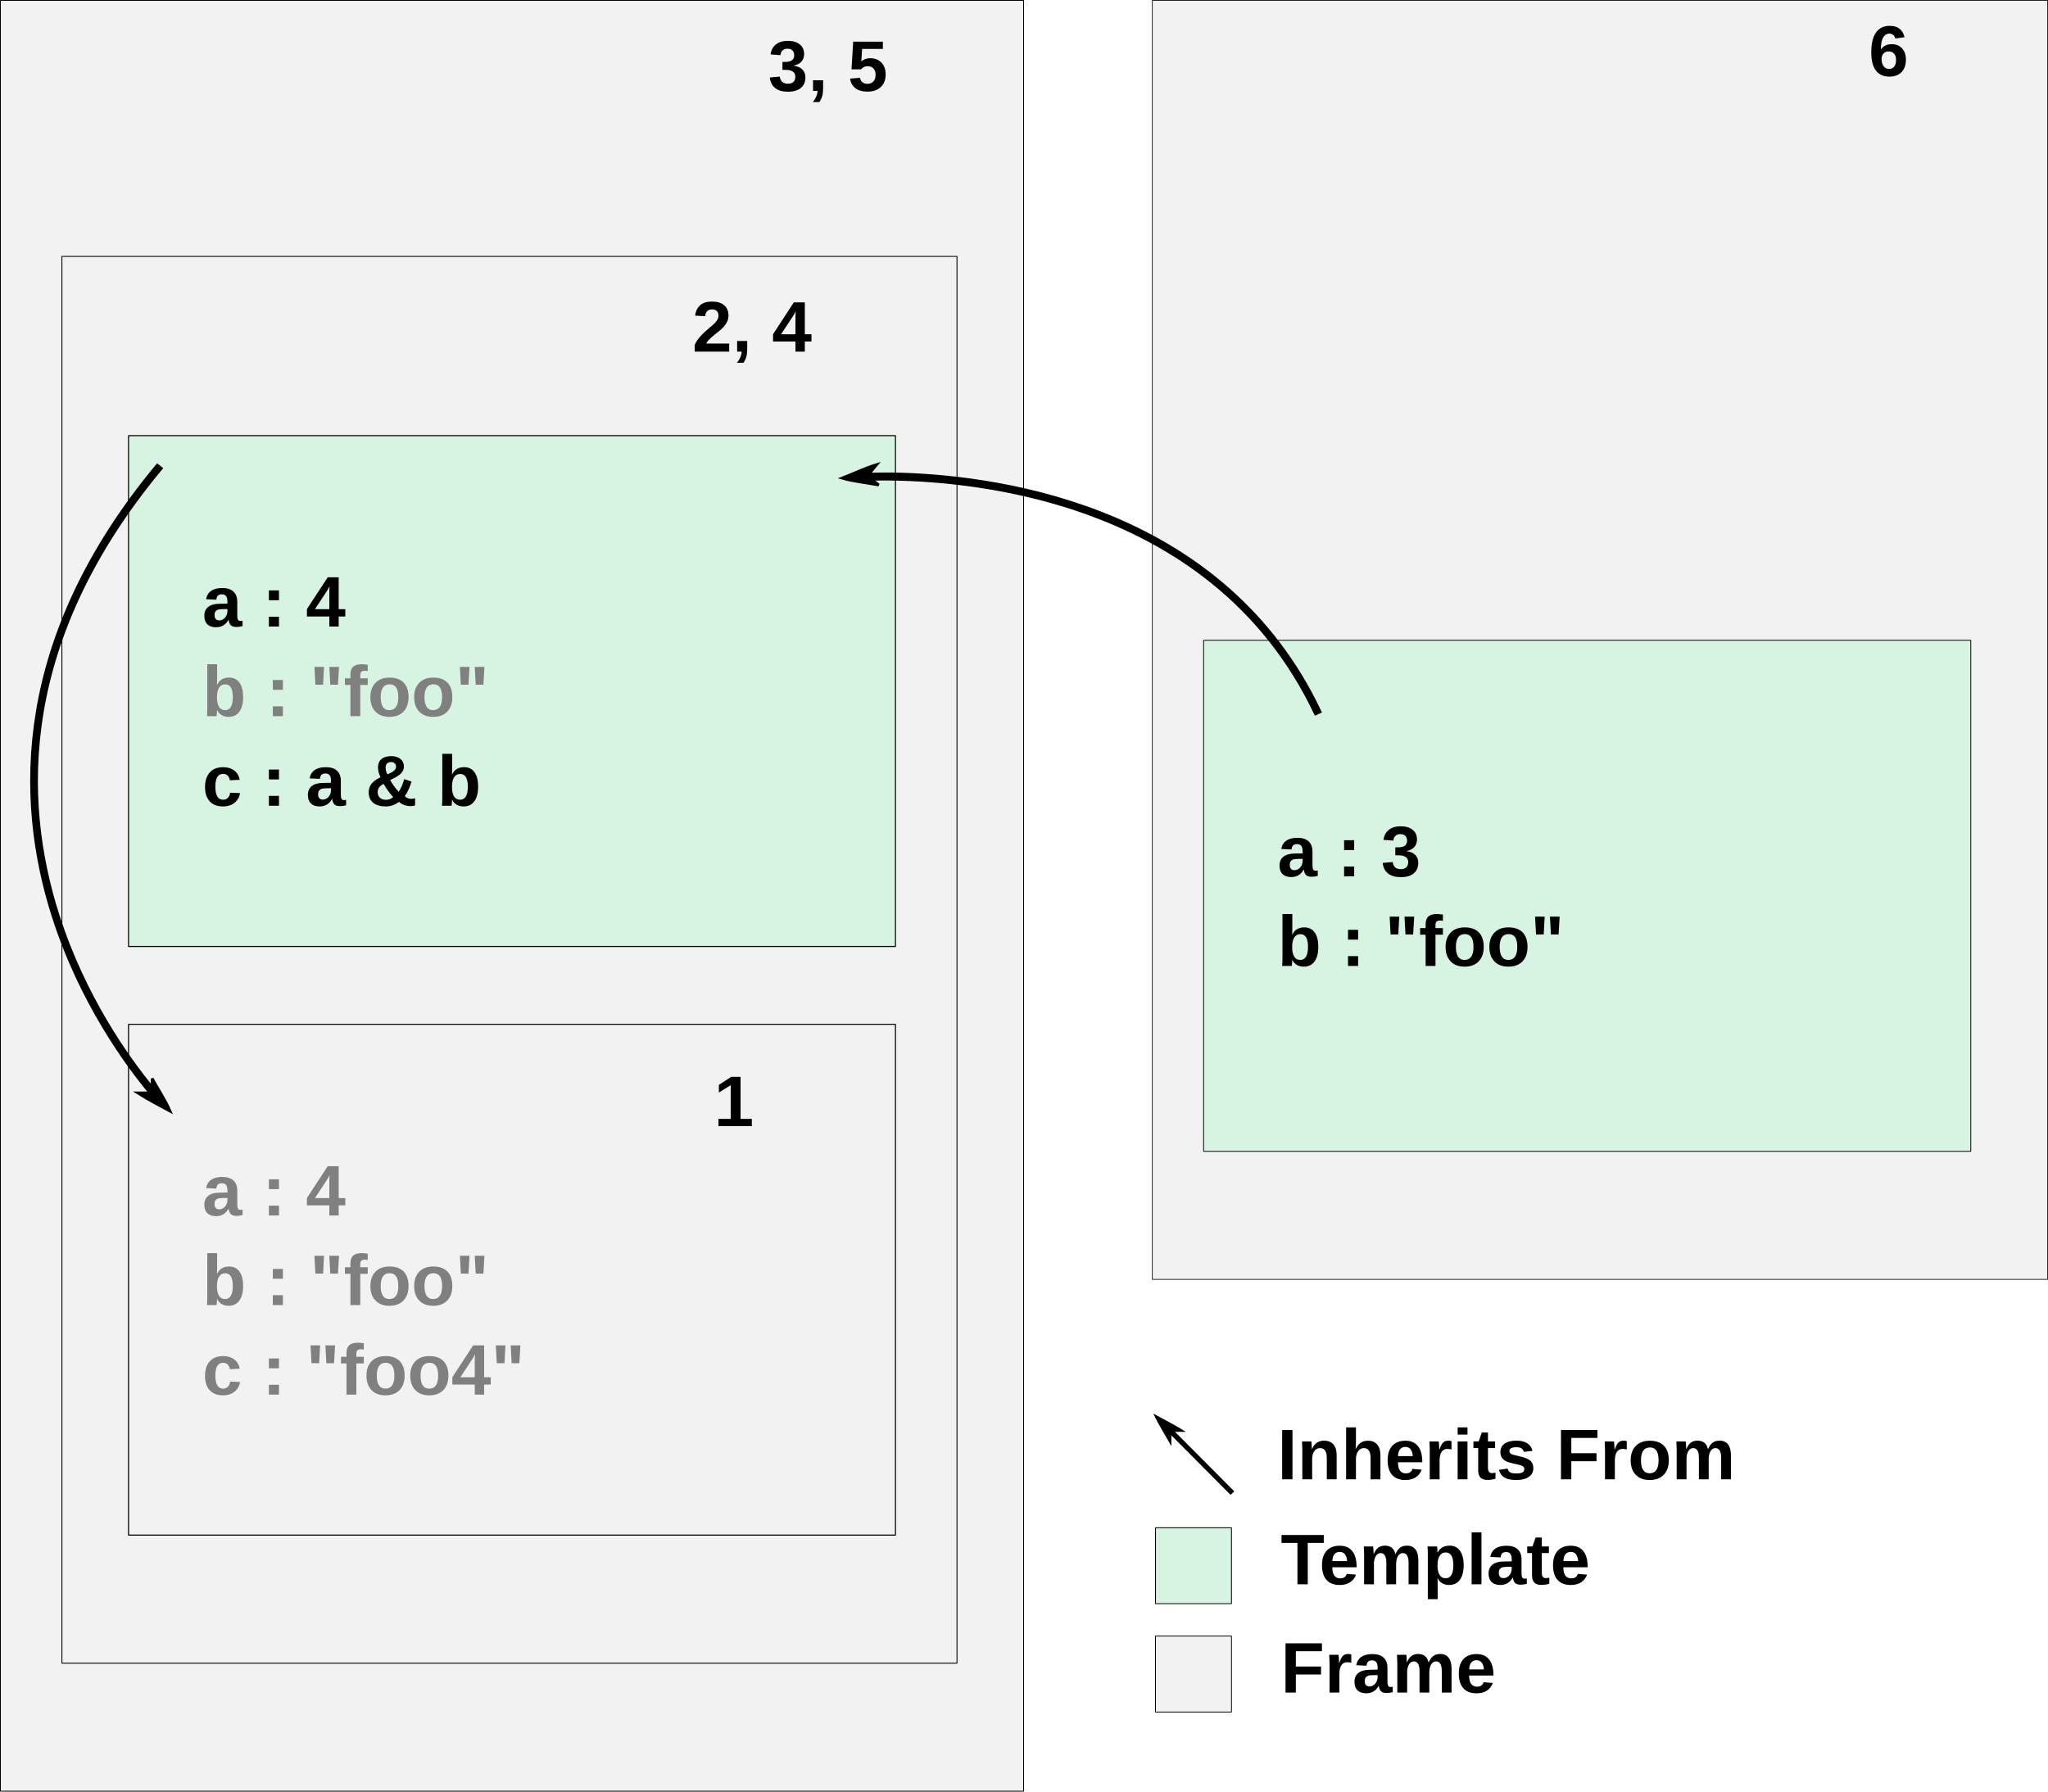
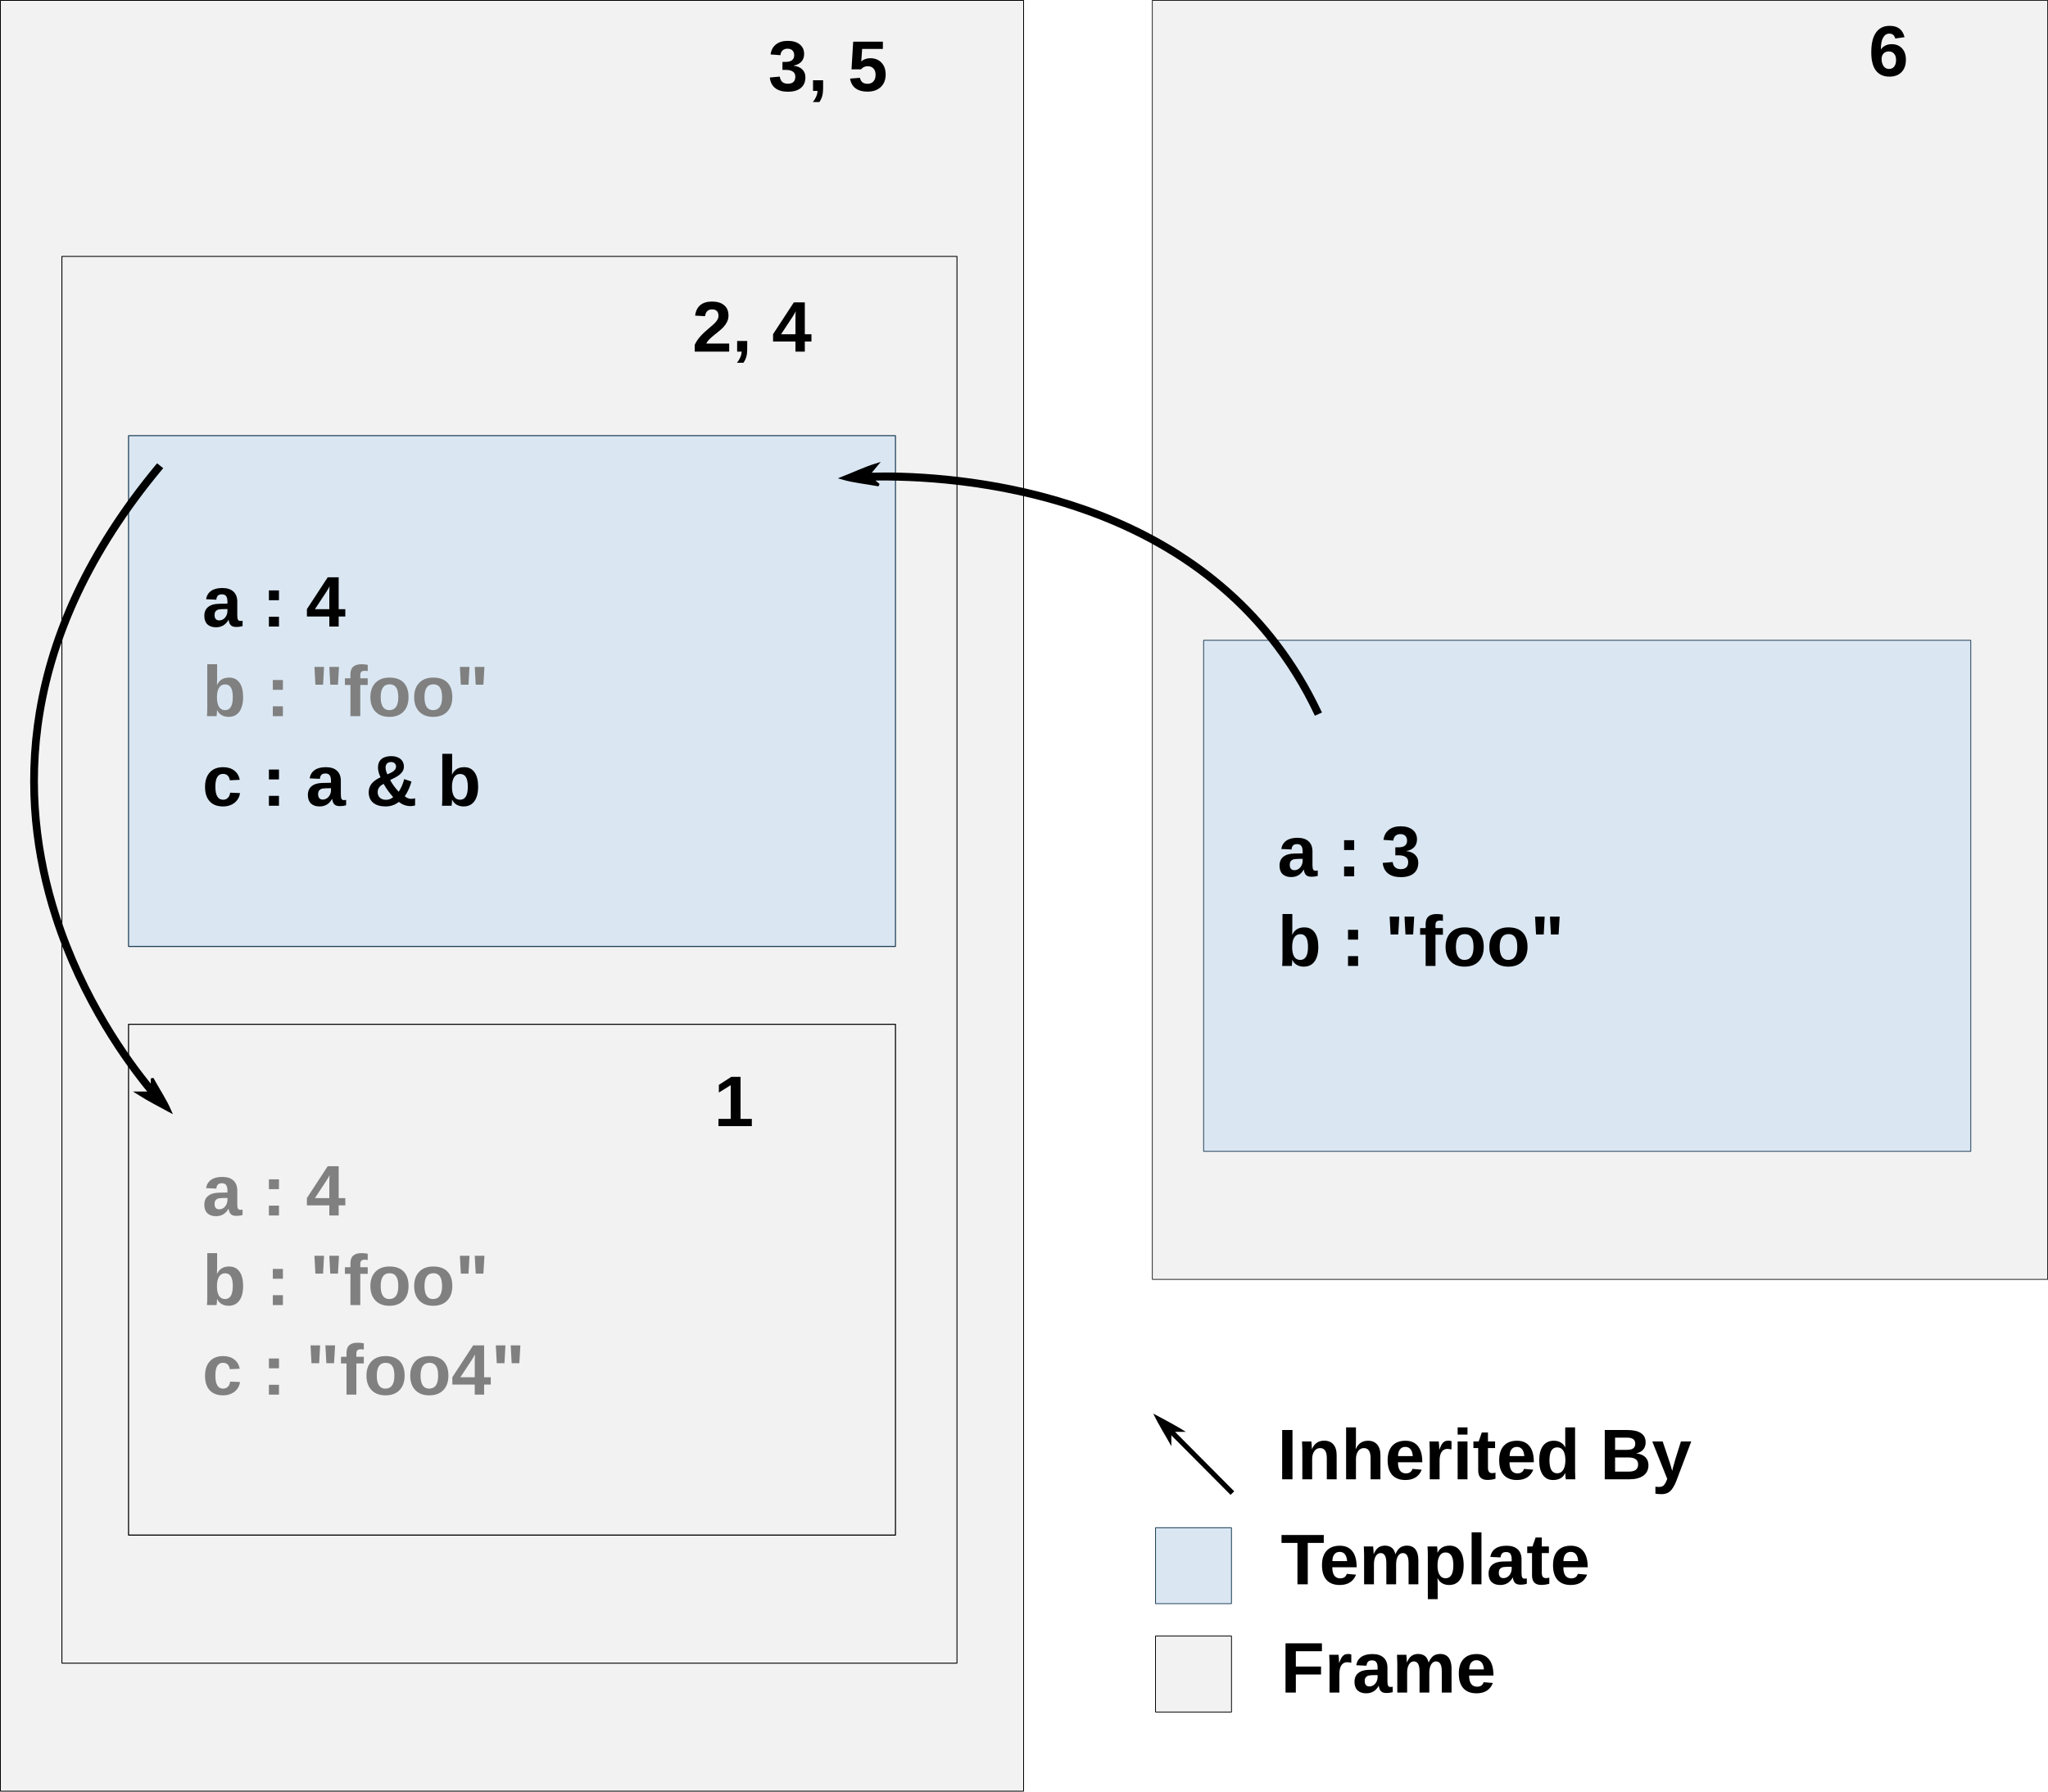
<svg xmlns="http://www.w3.org/2000/svg" width="400" height="350" id="svg2" version="1.1">
  <defs id="defs4" />
  <g id="layer1" transform="translate(0,-702.3622)">
    <rect style="fill:#f2f2f2;stroke:#000000;stroke-width:0.161;stroke-linecap:round;stroke-linejoin:bevel;stroke-miterlimit:4;stroke-opacity:1;stroke-dasharray:none" id="rect2985" width="199.839" height="349.839" x="0.081" y="702.443" />
    <rect style="fill:#f2f2f2;stroke:#000000;stroke-width:0.177;stroke-linecap:round;stroke-linejoin:bevel;stroke-miterlimit:4;stroke-opacity:1;stroke-dasharray:none" id="rect2987" width="174.823" height="274.823" x="12.089" y="752.451" />
    <rect style="fill:#f2f2f2;stroke:#000000;stroke-width:0.208;stroke-linecap:round;stroke-linejoin:bevel;stroke-miterlimit:4;stroke-opacity:1;stroke-dasharray:none" id="rect2989" width="149.792" height="99.792" x="25.104" y="902.466" />
-     <rect style="fill:#d7f4e3;stroke:#000000;stroke-width:0.206;stroke-linecap:round;stroke-linejoin:bevel;stroke-miterlimit:4;stroke-opacity:1;stroke-dasharray:none" id="rect2991" width="149.794" height="99.794" x="25.103" y="787.465" />
+     <rect style="fill:#dae7f2;stroke:#204059;stroke-width:0.206;stroke-linecap:round;stroke-linejoin:bevel;stroke-miterlimit:4;stroke-opacity:1;stroke-dasharray:none;fill-opacity:1" id="rect2991" width="149.794" height="99.794" x="25.103" y="787.465" />
    <rect style="fill:#f2f2f2;stroke:#000000;stroke-width:0.135;stroke-linecap:round;stroke-linejoin:bevel;stroke-miterlimit:4;stroke-opacity:1;stroke-dasharray:none" id="rect2993" width="174.865" height="249.865" x="225.068" y="702.43" />
-     <rect style="fill:#d7f4e3;stroke:#000000;stroke-width:0.16;stroke-linecap:round;stroke-linejoin:bevel;stroke-miterlimit:4;stroke-opacity:1;stroke-dasharray:none" id="rect2995" width="149.84" height="99.84" x="235.08" y="827.442" />
+     <rect style="fill:#dae7f2;stroke:#204059;stroke-width:0.16;stroke-linecap:round;stroke-linejoin:bevel;stroke-miterlimit:4;stroke-opacity:1;stroke-dasharray:none;fill-opacity:1" id="rect2995" width="149.84" height="99.84" x="235.08" y="827.442" />
    <text xml:space="preserve" style="font-size:13.999px;font-style:normal;font-variant:normal;font-weight:bold;font-stretch:normal;text-align:end;line-height:125%;letter-spacing:0px;word-spacing:0px;text-anchor:end;fill:#000000;fill-opacity:1;stroke:none;font-family:Arial;-inkscape-font-specification:Sans" x="166.692" y="922.326" id="text2997" transform="scale(0.999961,1.000039)">
      <tspan id="tspan2999" x="166.692" y="922.326">1</tspan>
    </text>
    <text xml:space="preserve" style="font-size:14px;font-style:normal;font-variant:normal;font-weight:bold;font-stretch:normal;line-height:125%;letter-spacing:0px;word-spacing:0px;fill:#000000;fill-opacity:1;stroke:none;font-family:Arial;-inkscape-font-specification:Sans" x="142.836" y="813.36" id="text3001">
      <tspan id="tspan3003" x="142.836" y="813.36" />
    </text>
    <text xml:space="preserve" style="font-size:14px;font-style:normal;font-variant:normal;font-weight:bold;font-stretch:normal;text-align:end;line-height:125%;letter-spacing:0px;word-spacing:0px;text-anchor:end;fill:#000000;fill-opacity:1;stroke:none;font-family:Arial;-inkscape-font-specification:Sans" x="178.003" y="771.055" id="text3005">
      <tspan id="tspan3007" x="178.003" y="771.055">2, 4</tspan>
    </text>
    <text xml:space="preserve" style="font-size:14px;font-style:normal;font-variant:normal;font-weight:bold;font-stretch:normal;text-align:end;line-height:125%;letter-spacing:0px;word-spacing:0px;text-anchor:end;fill:#000000;fill-opacity:1;stroke:none;font-family:Arial;-inkscape-font-specification:Sans" x="192.824" y="720.134" id="text3009" transform="scale(1.00001,0.9999895)">
      <tspan id="tspan3011" x="192.824" y="720.134">3, 5</tspan>
    </text>
    <text xml:space="preserve" style="font-size:14px;font-style:normal;font-variant:normal;font-weight:bold;font-stretch:normal;line-height:125%;letter-spacing:0px;word-spacing:0px;fill:#000000;fill-opacity:1;stroke:none;font-family:Arial;-inkscape-font-specification:Sans" x="173.241" y="773.055" id="text3013">
      <tspan id="tspan3015" x="173.241" y="773.055" />
    </text>
    <text xml:space="preserve" style="font-size:14px;font-style:normal;font-variant:normal;font-weight:bold;font-stretch:normal;text-align:end;line-height:125%;letter-spacing:0px;word-spacing:0px;text-anchor:end;fill:#000000;fill-opacity:1;stroke:none;font-family:Arial;-inkscape-font-specification:Sans" x="392.209" y="717.171" id="text3017" transform="scale(0.9999714,1.000029)">
      <tspan id="tspan3019" x="392.209" y="717.171">6</tspan>
    </text>
    <g id="g4301" transform="translate(-199.5262,0.5100562)">
-       <rect y="1000.304" x="425.214" height="14.832" width="14.832" id="rect3021" style="fill:#d7f4e3;fill-opacity:1;fill-rule:evenodd;stroke:#000000;stroke-width:0.168;stroke-linecap:round;stroke-linejoin:bevel;stroke-miterlimit:4;stroke-opacity:1;stroke-dasharray:none" />
+       <rect y="1000.304" x="425.214" height="14.832" width="14.832" id="rect3021" style="fill:#dae7f2;fill-opacity:1;fill-rule:evenodd;stroke:#204059;stroke-width:0.168;stroke-linecap:round;stroke-linejoin:bevel;stroke-miterlimit:4;stroke-opacity:1;stroke-dasharray:none" />
      <text id="text3023" y="1011.35" x="449.669" style="font-size:14px;font-style:normal;font-variant:normal;font-weight:bold;font-stretch:normal;line-height:125%;letter-spacing:0px;word-spacing:0px;fill:#000000;fill-opacity:1;stroke:none;font-family:Arial;-inkscape-font-specification:Sans" xml:space="preserve">
        <tspan y="1011.35" x="449.669" id="tspan3025">Template</tspan>
      </text>
    </g>
    <g id="g4306" transform="translate(-199.5262,0)">
      <text id="text3027" y="1033.026" x="449.669" style="font-size:14px;font-style:normal;font-variant:normal;font-weight:bold;font-stretch:normal;line-height:125%;letter-spacing:0px;word-spacing:0px;fill:#000000;fill-opacity:1;stroke:none;font-family:Arial;-inkscape-font-specification:Sans" xml:space="preserve">
        <tspan y="1033.026" x="449.669" id="tspan3029">Frame</tspan>
      </text>
      <rect y="1021.975" x="425.209" height="14.842" width="14.842" id="rect3031" style="fill:#f2f2f2;fill-opacity:1;fill-rule:evenodd;stroke:#000000;stroke-width:0.158;stroke-linecap:round;stroke-linejoin:bevel;stroke-miterlimit:4;stroke-opacity:1;stroke-dasharray:none" />
    </g>
    <path style="fill-rule:evenodd;stroke:#000000;stroke-width:0.4pt" d="m 171.25,90.75 c -2.414,0.744 -4.72,1.858 -6.781,2.656 2.196,0.65 4.551,0.86 7.156,1.344 l -1.375,-1.125 c 15.526,-0.324 65.993,2.091 86.688,45.844 l 0.906,-0.406 c -18.679,-39.492 -61.343,-45.772 -81.5,-46.438 -2.709,-0.089 -4.873,-0.048 -6.656,0 z" transform="translate(0,702.3622)" id="path3052" />
    <path style="fill-rule:evenodd;stroke:#000000;stroke-width:0.4pt" d="M 30.719,90.875 C 2.689,124.582 3.031,156.08 10.406,179.094 15.757,195.79 24.755,208.028 29.312,213.5 l -2.438,0 c 2.431,1.549 4.18,2.369 6.344,3.562 -0.892,-2.082 -2.235,-4.073 -3.5,-6.375 l 0,1.75 C 25.11,206.839 16.507,194.926 11.344,178.812 4.046,156.042 3.668,124.969 31.5,91.5 z" transform="translate(0,702.3622)" id="path3058" />
    <text xml:space="preserve" style="font-size:14px;font-style:normal;font-variant:normal;font-weight:bold;font-stretch:normal;line-height:125%;letter-spacing:0px;word-spacing:0px;fill:#000000;fill-opacity:1;stroke:none;font-family:Arial;-inkscape-font-specification:Sans" x="249.501" y="873.561" id="text4268">
      <tspan id="tspan4270" x="249.501" y="873.561">a : 3</tspan>
      <tspan x="249.501" y="891.061" id="tspan4272">b : "foo"</tspan>
    </text>
    <text xml:space="preserve" style="font-size:14px;font-style:normal;font-variant:normal;font-weight:bold;font-stretch:normal;line-height:125%;letter-spacing:0px;word-spacing:0px;fill:#000000;fill-opacity:1;stroke:none;font-family:Arial;-inkscape-font-specification:Sans" x="39.501" y="824.764" id="text4274">
      <tspan id="tspan4276" x="39.501" y="824.764">a : 4</tspan>
      <tspan x="39.501" y="842.264" id="tspan4278" style="fill:#808080">b : "foo"</tspan>
      <tspan x="39.501" y="859.764" id="tspan4280">c : a &amp; b</tspan>
    </text>
    <text xml:space="preserve" style="font-size:14px;font-style:normal;font-variant:normal;font-weight:bold;font-stretch:normal;line-height:125%;letter-spacing:0px;word-spacing:0px;fill:#000000;fill-opacity:1;stroke:none;font-family:Arial;-inkscape-font-specification:Sans" x="39.501" y="939.811" id="text4282">
      <tspan id="tspan4284" x="39.501" y="939.811" style="fill:#808080">a : 4</tspan>
      <tspan x="39.501" y="957.311" id="tspan4286" style="fill:#808080">b : "foo"</tspan>
      <tspan x="39.501" y="974.811" id="tspan4288" style="fill:#808080">c : "foo4"</tspan>
    </text>
    <g id="g4296" transform="translate(-199.5262,0)">
      <path style="font-size:medium;font-style:normal;font-variant:normal;font-weight:normal;font-stretch:normal;text-indent:0;text-align:start;text-decoration:none;line-height:normal;letter-spacing:normal;word-spacing:normal;text-transform:none;direction:ltr;block-progression:tb;writing-mode:lr-tb;text-anchor:start;baseline-shift:baseline;color:#000000;fill:#000000;fill-opacity:1;stroke:none;stroke-width:1;marker:none;visibility:visible;display:inline;overflow:visible;enable-background:accumulate;font-family:Sans;-inkscape-font-specification:Sans" d="m 225.25,276.156 c 1.006,2.139 2.446,4.39 3.531,6.375 l 0,-2.125 11.562,11.625 0.719,-0.688 -11.562,-11.625 2.094,0 c -2.127,-1.371 -4.393,-2.486 -6.344,-3.562 z" transform="translate(199.5262,702.3622)" id="path4290" />
      <text xml:space="preserve" style="font-size:14px;font-style:normal;font-variant:normal;font-weight:bold;font-stretch:normal;line-height:125%;letter-spacing:0px;word-spacing:0px;fill:#000000;fill-opacity:1;stroke:none;font-family:Arial;-inkscape-font-specification:Sans" x="449.013" y="991.35" id="text4292">
-         <tspan id="tspan4294" x="449.013" y="991.35">Inherits From</tspan>
+         <tspan id="tspan4294" x="449.013" y="991.35">Inherited By</tspan>
      </text>
    </g>
  </g>
</svg>
